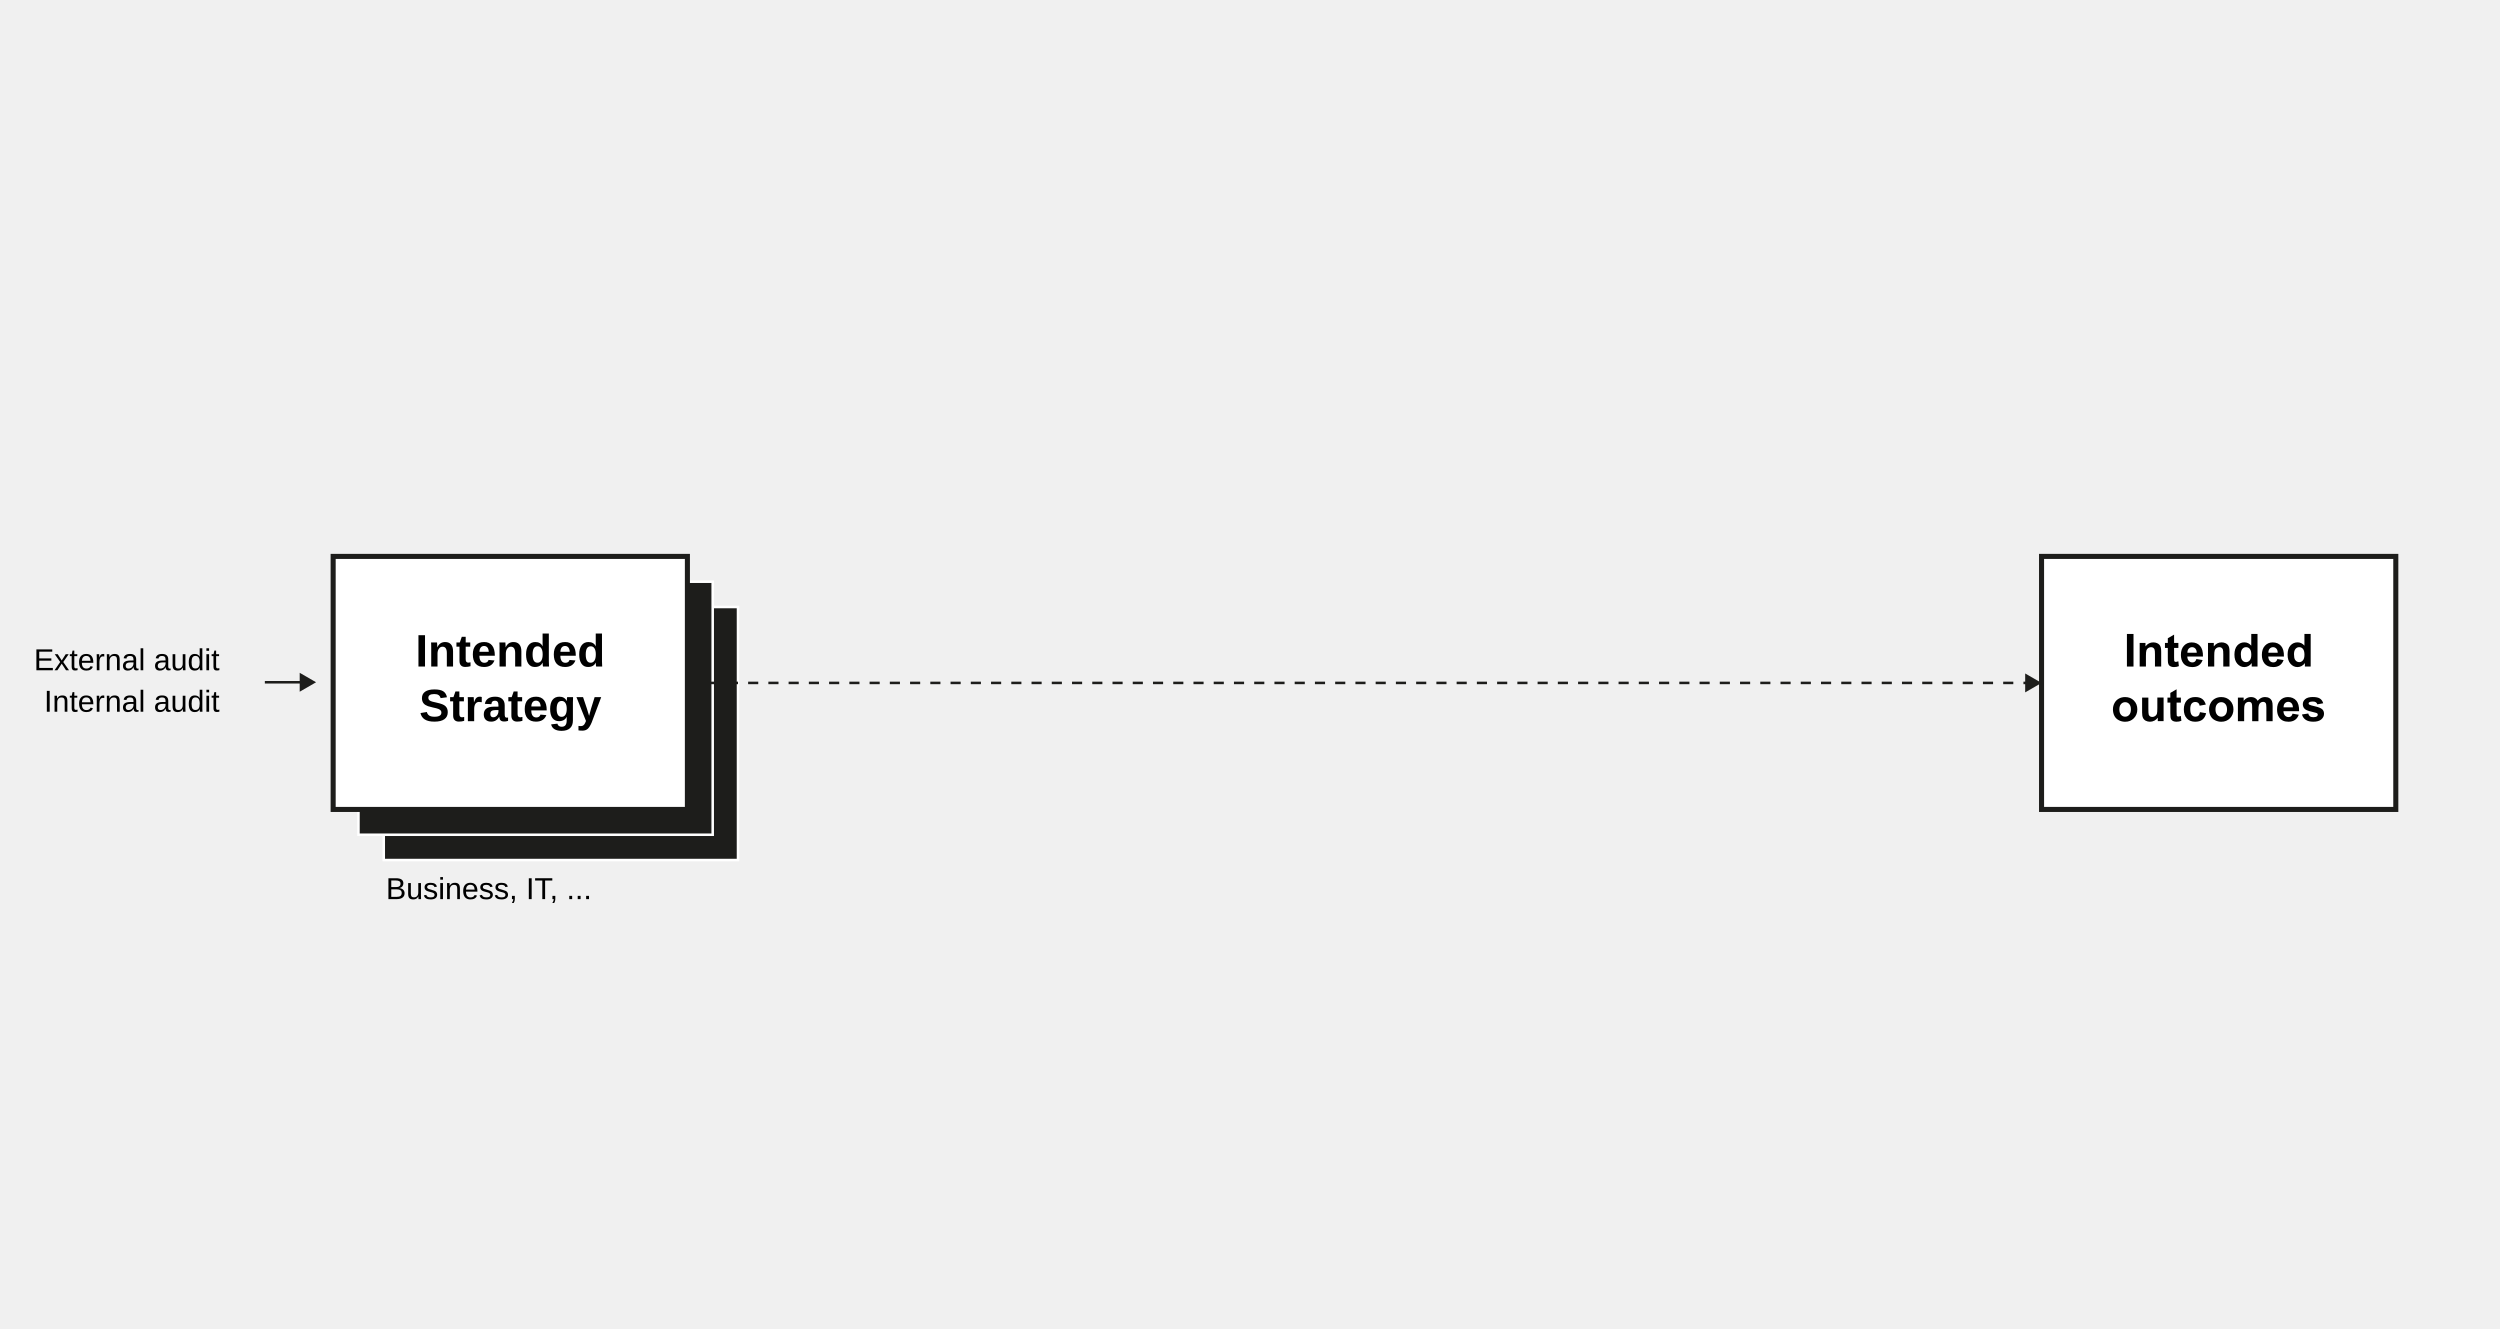
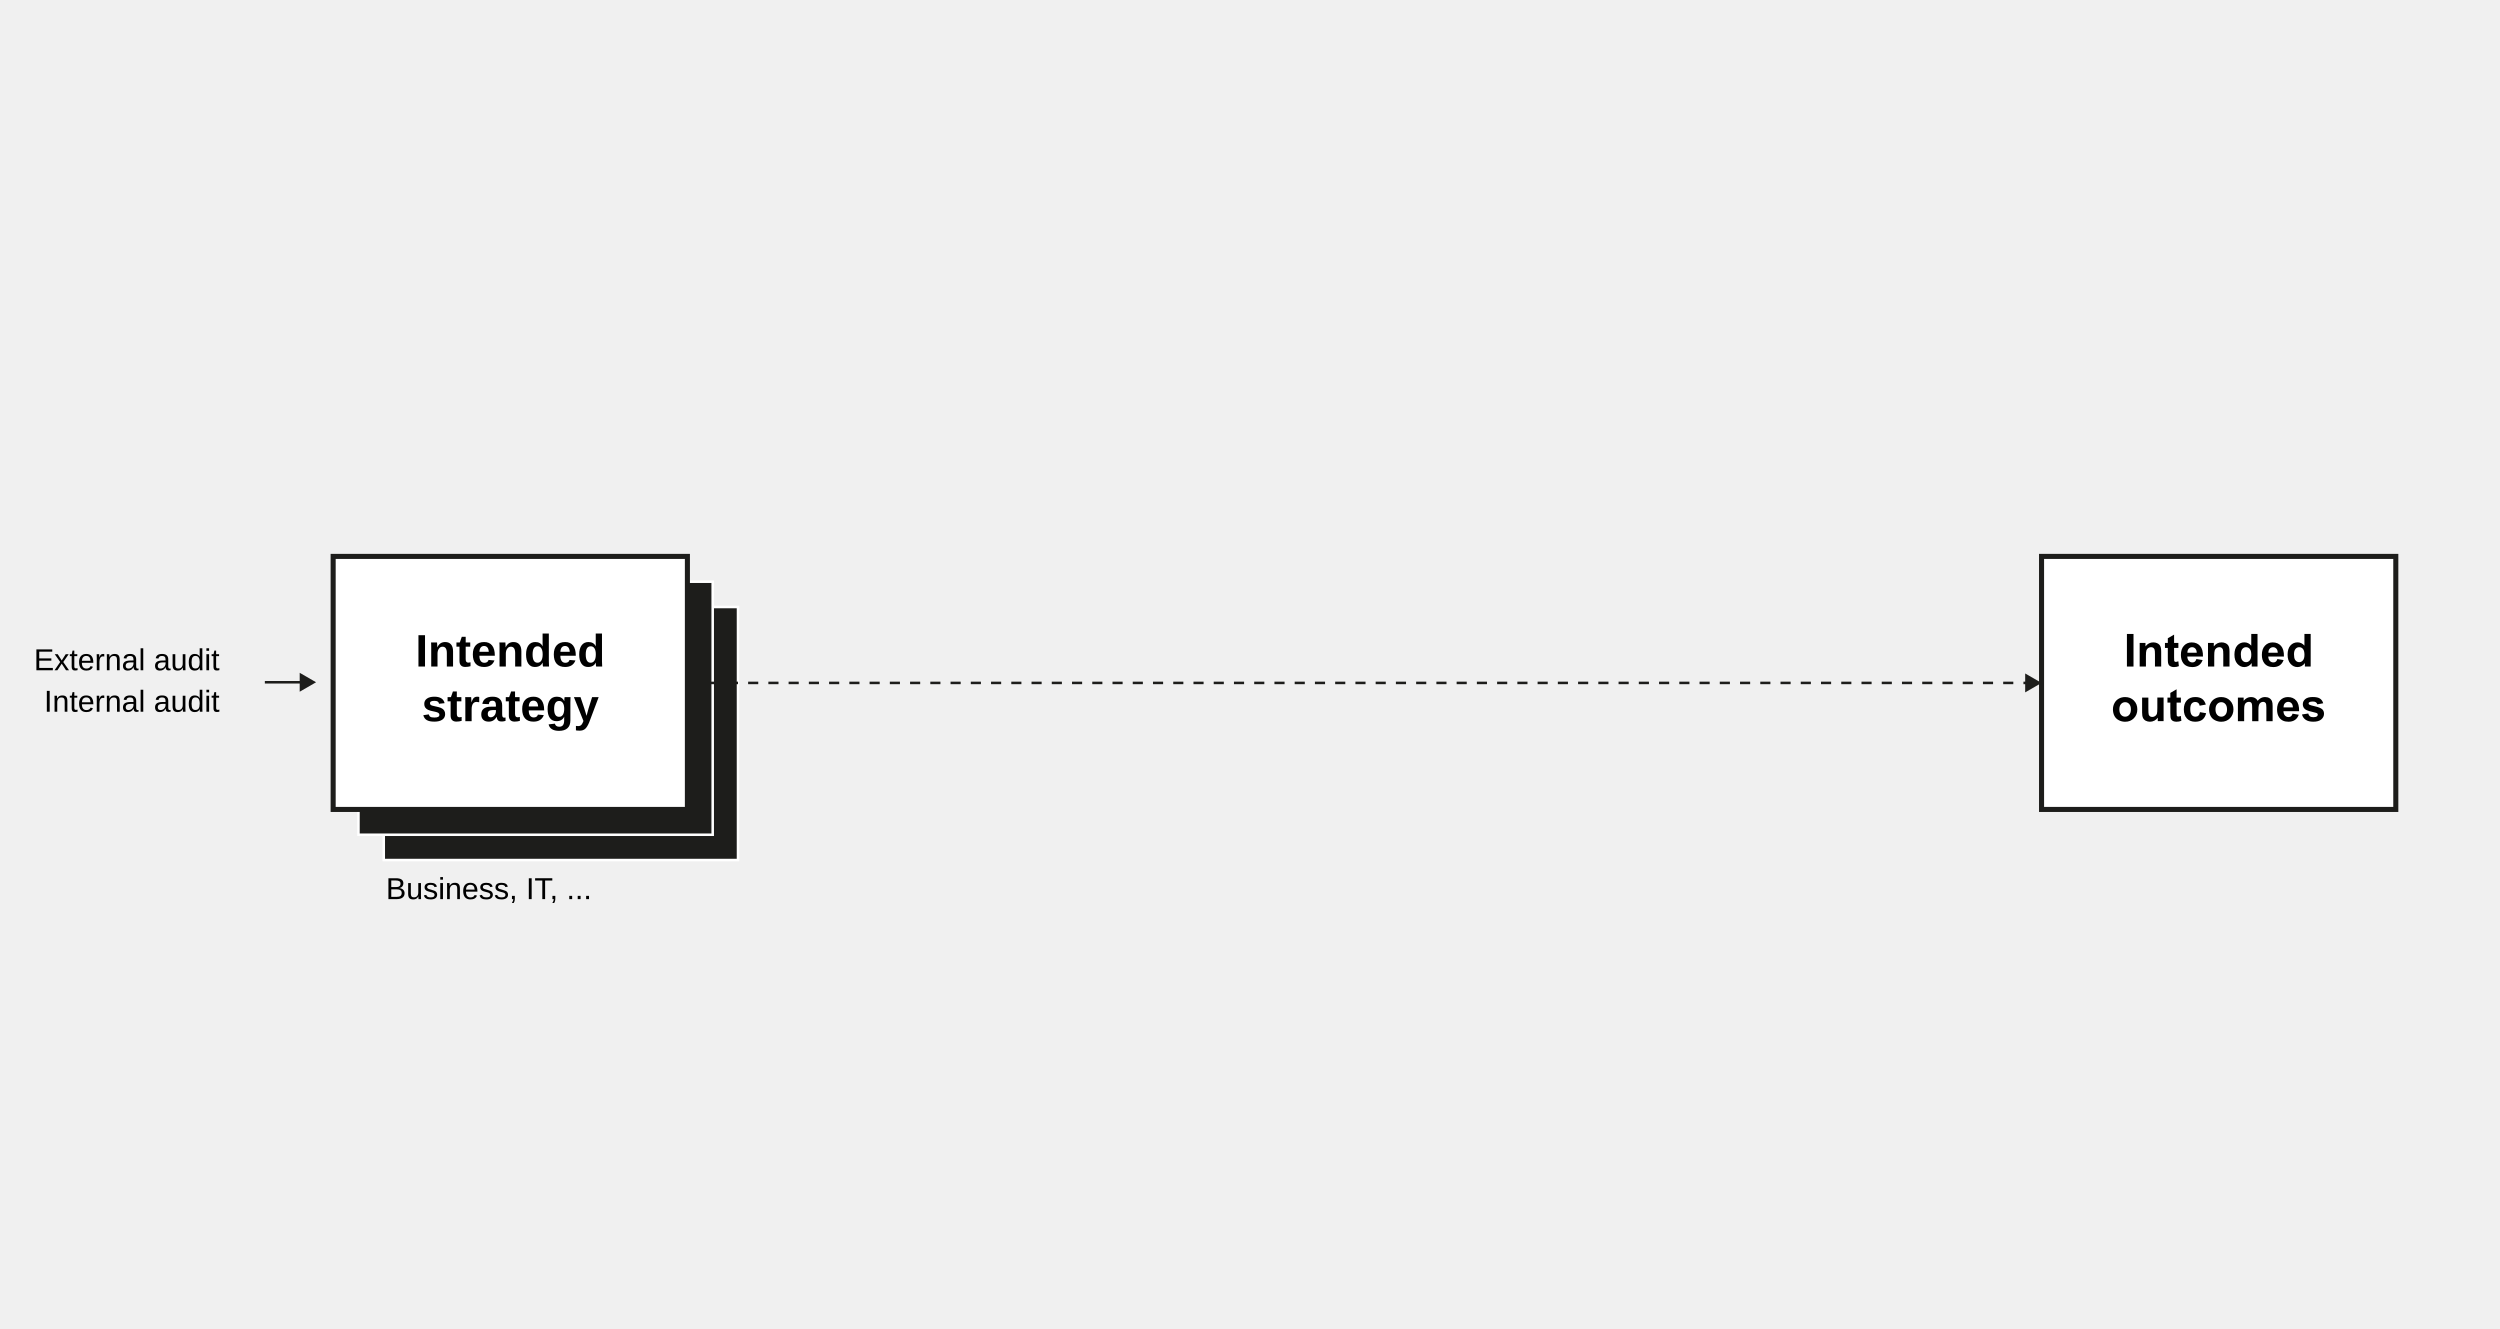
<svg xmlns="http://www.w3.org/2000/svg" id="content" viewBox="0 0 988 525">
  <defs>
    <style>
      .cls-1 {
        font-family: ArialMT, Arial;
        font-size: 12px;
      }

      .cls-2 {
        stroke-dasharray: 0 0 4 4;
      }

      .cls-2, .cls-3, .cls-4, .cls-5 {
        stroke-miterlimit: 10;
      }

      .cls-2, .cls-3, .cls-5 {
        stroke: #1d1d1b;
      }

      .cls-2, .cls-5 {
        fill: none;
      }

      .cls-3 {
        fill: #fff;
        stroke-width: 2px;
      }

      .cls-4 {
        stroke: #fff;
      }

      .cls-4, .cls-6 {
        fill: #1d1d1b;
      }

      .cls-7 {
        letter-spacing: -.11em;
      }

      .cls-8, .cls-6 {
        stroke-width: 0px;
      }

      .cls-9 {
        font-family: Arial-BoldMT, Arial;
        font-size: 18px;
        font-weight: 700;
      }
    </style>
  </defs>
  <rect class="cls-4" x="151.66" y="239.89" width="140" height="100" />
  <rect class="cls-4" x="141.66" y="229.89" width="140" height="100" />
  <text class="cls-1" transform="translate(13.4 264.89)">
    <tspan x="0" y="0">External audit</tspan>
    <tspan x="4" y="16.4">Internal audit</tspan>
  </text>
  <text class="cls-1" transform="translate(152.52 355.33)">
    <tspan x="0" y="0">Business, I</tspan>
    <tspan class="cls-7" x="58.69" y="0">T</tspan>
    <tspan x="64.69" y="0">, ...</tspan>
  </text>
  <g>
    <rect class="cls-3" x="131.66" y="219.89" width="140" height="100" />
    <text class="cls-9" transform="translate(164.17 263.42)">
      <tspan x="0" y="0">Intended</tspan>
-       <tspan x="1.49" y="21.6">Strategy</tspan>
+       <tspan x="2.48" y="21.6">strategy</tspan>
    </text>
  </g>
  <g>
    <rect class="cls-3" x="806.82" y="219.89" width="140" height="100" />
    <g>
-       <path class="cls-8" d="m840.56,263.42v-12.88h2.6v12.88h-2.6Z" />
-       <path class="cls-8" d="m854.11,263.42h-2.47v-4.76c0-1.01-.05-1.66-.16-1.96s-.28-.53-.51-.69-.52-.25-.86-.25c-.43,0-.81.12-1.15.35s-.57.54-.7.93-.19,1.1-.19,2.14v4.23h-2.47v-9.33h2.29v1.37c.81-1.05,1.84-1.58,3.08-1.58.54,0,1.04.1,1.49.29s.79.45,1.02.75.39.65.48,1.04.14.94.14,1.66v5.8Z" />
-       <path class="cls-8" d="m860.89,254.09v1.97h-1.69v3.76c0,.76.02,1.21.05,1.33s.11.23.22.31.25.12.42.12c.23,0,.56-.08.99-.24l.21,1.92c-.57.25-1.22.37-1.95.37-.45,0-.85-.07-1.2-.22s-.62-.34-.79-.58-.28-.56-.35-.96c-.05-.29-.08-.87-.08-1.74v-4.07h-1.13v-1.97h1.13v-1.85l2.48-1.44v3.3h1.69Z" />
-       <path class="cls-8" d="m868.01,260.45l2.46.41c-.32.9-.82,1.59-1.5,2.06s-1.54.71-2.56.71c-1.62,0-2.82-.53-3.6-1.59-.62-.85-.92-1.92-.92-3.22,0-1.55.4-2.76,1.21-3.63s1.83-1.31,3.07-1.31c1.39,0,2.48.46,3.29,1.38s1.19,2.32,1.15,4.21h-6.19c.02.73.22,1.3.6,1.71s.86.61,1.42.61c.39,0,.71-.11.98-.32s.46-.55.6-1.02Zm.14-2.5c-.02-.71-.2-1.26-.55-1.63s-.78-.56-1.28-.56c-.54,0-.98.2-1.34.59s-.52.93-.52,1.6h3.69Z" />
-       <path class="cls-8" d="m881.11,263.42h-2.47v-4.76c0-1.01-.05-1.66-.16-1.96s-.28-.53-.51-.69-.52-.25-.86-.25c-.43,0-.81.12-1.15.35s-.57.54-.7.93-.19,1.1-.19,2.14v4.23h-2.47v-9.33h2.29v1.37c.81-1.05,1.84-1.58,3.08-1.58.54,0,1.04.1,1.49.29s.79.45,1.02.75.39.65.48,1.04.14.94.14,1.66v5.8Z" />
-       <path class="cls-8" d="m892.17,263.42h-2.29v-1.37c-.38.53-.83.93-1.35,1.19s-1.04.39-1.57.39c-1.07,0-1.99-.43-2.76-1.3s-1.15-2.07-1.15-3.62.37-2.78,1.12-3.61,1.68-1.24,2.82-1.24c1.04,0,1.95.43,2.71,1.3v-4.64h2.47v12.88Zm-6.59-4.87c0,1,.14,1.72.41,2.16.4.64.96.97,1.67.97.57,0,1.05-.24,1.45-.72s.6-1.21.6-2.17c0-1.07-.19-1.84-.58-2.32s-.88-.71-1.49-.71-1.08.23-1.47.7-.59,1.16-.59,2.09Z" />
-       <path class="cls-8" d="m900.01,260.45l2.46.41c-.32.9-.82,1.59-1.5,2.06s-1.54.71-2.56.71c-1.62,0-2.82-.53-3.6-1.59-.62-.85-.92-1.92-.92-3.22,0-1.55.4-2.76,1.21-3.63s1.83-1.31,3.07-1.31c1.39,0,2.48.46,3.29,1.38s1.19,2.32,1.15,4.21h-6.19c.02.73.22,1.3.6,1.71s.86.61,1.42.61c.39,0,.71-.11.98-.32s.46-.55.6-1.02Zm.14-2.5c-.02-.71-.2-1.26-.55-1.63s-.78-.56-1.28-.56c-.54,0-.98.2-1.34.59s-.52.93-.52,1.6h3.69Z" />
-       <path class="cls-8" d="m913.18,263.42h-2.29v-1.37c-.38.53-.83.93-1.35,1.19s-1.04.39-1.57.39c-1.07,0-1.99-.43-2.76-1.3s-1.15-2.07-1.15-3.62.37-2.78,1.12-3.61,1.68-1.24,2.82-1.24c1.04,0,1.95.43,2.71,1.3v-4.64h2.47v12.88Zm-6.59-4.87c0,1,.14,1.72.41,2.16.4.64.96.97,1.67.97.57,0,1.05-.24,1.45-.72s.6-1.21.6-2.17c0-1.07-.19-1.84-.58-2.32s-.88-.71-1.49-.71-1.08.23-1.47.7-.59,1.16-.59,2.09Z" />
-       <path class="cls-8" d="m835.04,280.23c0-.82.2-1.61.61-2.38s.98-1.35,1.72-1.76,1.57-.61,2.48-.61c1.41,0,2.57.46,3.47,1.38s1.35,2.08,1.35,3.48-.46,2.58-1.37,3.51-2.06,1.39-3.44,1.39c-.86,0-1.67-.19-2.45-.58s-1.37-.95-1.77-1.7-.61-1.66-.61-2.73Zm2.53.13c0,.93.22,1.63.66,2.13s.98.74,1.63.74,1.19-.25,1.62-.74.65-1.21.65-2.14-.22-1.62-.65-2.11-.98-.74-1.62-.74-1.19.25-1.63.74-.66,1.2-.66,2.13Z" />
-       <path class="cls-8" d="m852.75,285.02v-1.4c-.34.5-.79.89-1.34,1.18s-1.14.43-1.75.43-1.19-.14-1.69-.41-.86-.66-1.08-1.16-.33-1.19-.33-2.07v-5.91h2.47v4.29c0,1.31.05,2.12.14,2.41s.26.53.5.7.54.26.91.26c.42,0,.8-.12,1.13-.35s.56-.52.69-.86.18-1.18.18-2.52v-3.94h2.47v9.33h-2.29Z" />
-       <path class="cls-8" d="m861.88,275.69v1.97h-1.69v3.76c0,.76.02,1.21.05,1.33s.11.23.22.31.25.12.42.12c.23,0,.56-.08.99-.24l.21,1.92c-.57.25-1.22.37-1.95.37-.45,0-.85-.08-1.2-.22s-.62-.34-.79-.58-.28-.56-.35-.96c-.05-.29-.08-.87-.08-1.74v-4.07h-1.13v-1.97h1.13v-1.85l2.48-1.44v3.3h1.69Z" />
-       <path class="cls-8" d="m871.73,278.45l-2.43.44c-.08-.49-.27-.85-.56-1.1s-.67-.37-1.13-.37c-.62,0-1.11.21-1.47.64s-.55,1.14-.55,2.13c0,1.11.19,1.89.56,2.35s.87.69,1.5.69c.47,0,.85-.13,1.15-.4s.51-.72.63-1.38l2.43.41c-.25,1.11-.74,1.95-1.45,2.52s-1.67.85-2.87.85c-1.37,0-2.45-.43-3.27-1.29s-1.22-2.05-1.22-3.58.41-2.74,1.22-3.6,1.92-1.29,3.3-1.29c1.14,0,2.04.24,2.71.73s1.15,1.24,1.45,2.24Z" />
-       <path class="cls-8" d="m873.03,280.23c0-.82.2-1.61.61-2.38s.98-1.35,1.72-1.76,1.57-.61,2.48-.61c1.41,0,2.57.46,3.47,1.38s1.35,2.08,1.35,3.48-.46,2.58-1.37,3.51-2.06,1.39-3.44,1.39c-.86,0-1.67-.19-2.45-.58s-1.37-.95-1.77-1.7-.61-1.66-.61-2.73Zm2.53.13c0,.93.22,1.63.66,2.13s.98.74,1.63.74,1.19-.25,1.62-.74.65-1.21.65-2.14-.22-1.62-.65-2.11-.98-.74-1.62-.74-1.19.25-1.63.74-.66,1.2-.66,2.13Z" />
-       <path class="cls-8" d="m884.41,275.69h2.28v1.27c.81-.99,1.78-1.49,2.91-1.49.6,0,1.12.12,1.56.37s.8.62,1.08,1.12c.41-.5.85-.87,1.33-1.12s.98-.37,1.52-.37c.69,0,1.27.14,1.74.42s.83.69,1.06,1.23c.17.4.25,1.04.25,1.93v5.97h-2.47v-5.33c0-.93-.08-1.52-.25-1.79-.23-.35-.58-.53-1.05-.53-.35,0-.67.11-.98.32s-.52.52-.66.93-.2,1.05-.2,1.93v4.48h-2.47v-5.12c0-.91-.04-1.49-.13-1.76s-.22-.46-.41-.59-.44-.19-.75-.19c-.38,0-.72.1-1.03.31s-.52.5-.65.89-.2,1.03-.2,1.92v4.54h-2.47v-9.33Z" />
-       <path class="cls-8" d="m906.01,282.05l2.46.41c-.32.9-.82,1.59-1.5,2.06s-1.54.71-2.56.71c-1.62,0-2.82-.53-3.6-1.59-.62-.85-.92-1.92-.92-3.22,0-1.55.4-2.76,1.21-3.63s1.83-1.31,3.07-1.31c1.39,0,2.48.46,3.29,1.38s1.19,2.32,1.15,4.21h-6.19c.02.73.22,1.3.6,1.71s.86.61,1.42.61c.39,0,.71-.11.98-.32s.46-.55.6-1.02Zm.14-2.5c-.02-.71-.2-1.26-.55-1.63s-.78-.56-1.28-.56c-.54,0-.98.2-1.34.59s-.52.93-.52,1.6h3.69Z" />
-       <path class="cls-8" d="m909.74,282.36l2.48-.38c.11.48.32.84.64,1.09s.77.37,1.35.37c.64,0,1.12-.12,1.44-.35.22-.16.33-.38.33-.66,0-.19-.06-.34-.18-.47-.12-.12-.4-.23-.83-.33-1.99-.44-3.25-.84-3.79-1.2-.74-.5-1.11-1.2-1.11-2.1,0-.81.32-1.49.96-2.04s1.63-.83,2.97-.83,2.23.21,2.85.62,1.05,1.03,1.28,1.85l-2.33.43c-.1-.36-.29-.64-.57-.83s-.68-.29-1.19-.29c-.65,0-1.12.09-1.4.27-.19.13-.28.3-.28.5,0,.18.08.33.25.45.22.16.99.4,2.31.69s2.23.67,2.76,1.1c.52.44.77,1.05.77,1.84,0,.86-.36,1.59-1.07,2.21s-1.77.92-3.17.92c-1.27,0-2.28-.26-3.02-.77s-1.23-1.22-1.45-2.1Z" />
+       <path class="cls-8" d="M840.56,263.42v-12.88h2.6v12.88h-2.6Z" />
+       <path class="cls-8" d="M854.11,263.42h-2.47v-4.76c0-1.01-.05-1.66-.16-1.96s-.28-.53-.51-.69-.52-.25-.86-.25c-.43,0-.81.12-1.15.35s-.57.54-.7.93-.19,1.1-.19,2.14v4.23h-2.47v-9.33h2.29v1.37c.81-1.05,1.84-1.58,3.08-1.58.54,0,1.04.1,1.49.29s.79.45,1.02.75.39.65.48,1.04.14.94.14,1.66v5.8Z" />
+       <path class="cls-8" d="M860.89,254.09v1.97h-1.69v3.76c0,.76.02,1.21.05,1.33s.11.23.22.31.25.12.42.12c.23,0,.56-.08.99-.24l.21,1.92c-.57.25-1.22.37-1.95.37-.45,0-.85-.07-1.2-.22s-.62-.34-.79-.58-.28-.56-.35-.96c-.05-.29-.08-.87-.08-1.74v-4.07h-1.13v-1.97h1.13v-1.85l2.48-1.44v3.3h1.69Z" />
+       <path class="cls-8" d="M868.01,260.45l2.46.41c-.32.9-.82,1.59-1.5,2.06s-1.54.71-2.56.71c-1.62,0-2.82-.53-3.6-1.59-.62-.85-.92-1.92-.92-3.22,0-1.55.4-2.76,1.21-3.63s1.83-1.31,3.07-1.31c1.39,0,2.48.46,3.29,1.38s1.19,2.32,1.15,4.21h-6.19c.02.73.22,1.3.6,1.71s.86.61,1.42.61c.39,0,.71-.11.98-.32s.46-.55.6-1.02ZM868.15,257.96c-.02-.71-.2-1.26-.55-1.63s-.78-.56-1.28-.56c-.54,0-.98.2-1.34.59s-.52.93-.52,1.6h3.69Z" />
+       <path class="cls-8" d="M881.11,263.42h-2.47v-4.76c0-1.01-.05-1.66-.16-1.96s-.28-.53-.51-.69-.52-.25-.86-.25c-.43,0-.81.12-1.15.35s-.57.54-.7.93-.19,1.1-.19,2.14v4.23h-2.47v-9.33h2.29v1.37c.81-1.05,1.84-1.58,3.08-1.58.54,0,1.04.1,1.49.29s.79.45,1.02.75.39.65.48,1.04.14.94.14,1.66v5.8Z" />
+       <path class="cls-8" d="M892.17,263.42h-2.29v-1.37c-.38.53-.83.93-1.35,1.19s-1.04.39-1.57.39c-1.07,0-1.99-.43-2.76-1.3s-1.15-2.07-1.15-3.62.37-2.78,1.12-3.61,1.68-1.24,2.82-1.24c1.04,0,1.95.43,2.71,1.3v-4.64h2.47v12.88ZM885.58,258.56c0,1,.14,1.72.41,2.16.4.64.96.97,1.67.97.57,0,1.05-.24,1.45-.72s.6-1.21.6-2.17c0-1.07-.19-1.84-.58-2.32s-.88-.71-1.49-.71-1.08.23-1.47.7-.59,1.16-.59,2.09Z" />
+       <path class="cls-8" d="M900.01,260.45l2.46.41c-.32.9-.82,1.59-1.5,2.06s-1.54.71-2.56.71c-1.62,0-2.82-.53-3.6-1.59-.62-.85-.92-1.92-.92-3.22,0-1.55.4-2.76,1.21-3.63s1.83-1.31,3.07-1.31c1.39,0,2.48.46,3.29,1.38s1.19,2.32,1.15,4.21h-6.19c.02.73.22,1.3.6,1.71s.86.61,1.42.61c.39,0,.71-.11.98-.32s.46-.55.6-1.02ZM900.16,257.96c-.02-.71-.2-1.26-.55-1.63s-.78-.56-1.28-.56c-.54,0-.98.2-1.34.59s-.52.93-.52,1.6h3.69Z" />
+       <path class="cls-8" d="M913.18,263.42h-2.29v-1.37c-.38.53-.83.93-1.35,1.19s-1.04.39-1.57.39c-1.07,0-1.99-.43-2.76-1.3s-1.15-2.07-1.15-3.62.37-2.78,1.12-3.61,1.68-1.24,2.82-1.24c1.04,0,1.95.43,2.71,1.3v-4.64h2.47v12.88ZM906.59,258.56c0,1,.14,1.72.41,2.16.4.64.96.97,1.67.97.57,0,1.05-.24,1.45-.72s.6-1.21.6-2.17c0-1.07-.19-1.84-.58-2.32s-.88-.71-1.49-.71-1.08.23-1.47.7-.59,1.16-.59,2.09Z" />
+       <path class="cls-8" d="M835.04,280.23c0-.82.2-1.61.61-2.38s.98-1.35,1.72-1.76,1.57-.61,2.48-.61c1.41,0,2.57.46,3.47,1.38s1.35,2.08,1.35,3.48-.46,2.58-1.37,3.51-2.06,1.39-3.44,1.39c-.86,0-1.67-.19-2.45-.58s-1.37-.95-1.77-1.7-.61-1.66-.61-2.73ZM837.57,280.36c0,.93.22,1.63.66,2.13s.98.74,1.63.74,1.19-.25,1.62-.74.65-1.21.65-2.14-.22-1.62-.65-2.11-.98-.74-1.62-.74-1.19.25-1.63.74-.66,1.2-.66,2.13Z" />
+       <path class="cls-8" d="M852.75,285.02v-1.4c-.34.5-.79.89-1.34,1.18s-1.14.43-1.75.43-1.19-.14-1.69-.41-.86-.66-1.08-1.16-.33-1.19-.33-2.07v-5.91h2.47v4.29c0,1.31.05,2.12.14,2.41s.26.53.5.7.54.26.91.26c.42,0,.8-.12,1.13-.35s.56-.52.69-.86.18-1.18.18-2.52v-3.94h2.47v9.33h-2.29Z" />
+       <path class="cls-8" d="M861.88,275.69v1.97h-1.69v3.76c0,.76.02,1.21.05,1.33s.11.23.22.31.25.12.42.12c.23,0,.56-.08.99-.24l.21,1.92c-.57.25-1.22.37-1.95.37-.45,0-.85-.08-1.2-.22s-.62-.34-.79-.58-.28-.56-.35-.96c-.05-.29-.08-.87-.08-1.74v-4.07h-1.13v-1.97h1.13v-1.85l2.48-1.44v3.3h1.69Z" />
+       <path class="cls-8" d="M871.73,278.45l-2.43.44c-.08-.49-.27-.85-.56-1.1s-.67-.37-1.13-.37c-.62,0-1.11.21-1.47.64s-.55,1.14-.55,2.13c0,1.11.19,1.89.56,2.35s.87.69,1.5.69c.47,0,.85-.13,1.15-.4s.51-.72.63-1.38l2.43.41c-.25,1.11-.74,1.95-1.45,2.52s-1.67.85-2.87.85c-1.37,0-2.45-.43-3.27-1.29s-1.22-2.05-1.22-3.58.41-2.74,1.22-3.6,1.92-1.29,3.3-1.29c1.14,0,2.04.24,2.71.73s1.15,1.24,1.45,2.24Z" />
+       <path class="cls-8" d="M873.03,280.23c0-.82.2-1.61.61-2.38s.98-1.35,1.72-1.76,1.57-.61,2.48-.61c1.41,0,2.57.46,3.47,1.38s1.35,2.08,1.35,3.48-.46,2.58-1.37,3.51-2.06,1.39-3.44,1.39c-.86,0-1.67-.19-2.45-.58s-1.37-.95-1.77-1.7-.61-1.66-.61-2.73ZM875.56,280.36c0,.93.22,1.63.66,2.13s.98.74,1.63.74,1.19-.25,1.62-.74.65-1.21.65-2.14-.22-1.62-.65-2.11-.98-.74-1.62-.74-1.19.25-1.63.74-.66,1.2-.66,2.13Z" />
+       <path class="cls-8" d="M884.41,275.69h2.28v1.27c.81-.99,1.78-1.49,2.91-1.49.6,0,1.12.12,1.56.37s.8.62,1.08,1.12c.41-.5.85-.87,1.33-1.12s.98-.37,1.52-.37c.69,0,1.27.14,1.74.42s.83.69,1.06,1.23c.17.4.25,1.04.25,1.93v5.97h-2.47v-5.33c0-.93-.08-1.52-.25-1.79-.23-.35-.58-.53-1.05-.53-.35,0-.67.11-.98.32s-.52.52-.66.93-.2,1.05-.2,1.93v4.48h-2.47v-5.12c0-.91-.04-1.49-.13-1.76s-.22-.46-.41-.59-.44-.19-.75-.19c-.38,0-.72.1-1.03.31s-.52.5-.65.89-.2,1.03-.2,1.92v4.54h-2.47v-9.33Z" />
+       <path class="cls-8" d="M906.01,282.05l2.46.41c-.32.9-.82,1.59-1.5,2.06s-1.54.71-2.56.71c-1.62,0-2.82-.53-3.6-1.59-.62-.85-.92-1.92-.92-3.22,0-1.55.4-2.76,1.21-3.63s1.83-1.31,3.07-1.31c1.39,0,2.48.46,3.29,1.38s1.19,2.32,1.15,4.21h-6.19c.02.73.22,1.3.6,1.71s.86.61,1.42.61c.39,0,.71-.11.98-.32s.46-.55.6-1.02ZM906.15,279.56c-.02-.71-.2-1.26-.55-1.63s-.78-.56-1.28-.56c-.54,0-.98.2-1.34.59s-.52.93-.52,1.6h3.69Z" />
+       <path class="cls-8" d="M909.74,282.36l2.48-.38c.11.48.32.84.64,1.09s.77.37,1.35.37c.64,0,1.12-.12,1.44-.35.22-.16.33-.38.33-.66,0-.19-.06-.34-.18-.47-.12-.12-.4-.23-.83-.33-1.99-.44-3.25-.84-3.79-1.2-.74-.5-1.11-1.2-1.11-2.1,0-.81.32-1.49.96-2.04s1.63-.83,2.97-.83,2.23.21,2.85.62,1.05,1.03,1.28,1.85l-2.33.43c-.1-.36-.29-.64-.57-.83s-.68-.29-1.19-.29c-.65,0-1.12.09-1.4.27-.19.13-.28.3-.28.5,0,.18.08.33.25.45.22.16.99.4,2.31.69s2.23.67,2.76,1.1c.52.44.77,1.05.77,1.84,0,.86-.36,1.59-1.07,2.21s-1.77.92-3.17.92c-1.27,0-2.28-.26-3.02-.77s-1.23-1.22-1.45-2.1Z" />
    </g>
  </g>
  <g>
    <line class="cls-5" x1="104.67" y1="269.63" x2="119.53" y2="269.63" />
    <polygon class="cls-6" points="118.44 273.37 124.91 269.63 118.44 265.89 118.44 273.37" />
  </g>
  <g>
    <line class="cls-2" x1="271.66" y1="269.89" x2="801.44" y2="269.89" />
    <polygon class="cls-6" points="800.35 273.63 806.82 269.89 800.35 266.15 800.35 273.63" />
  </g>
</svg>
